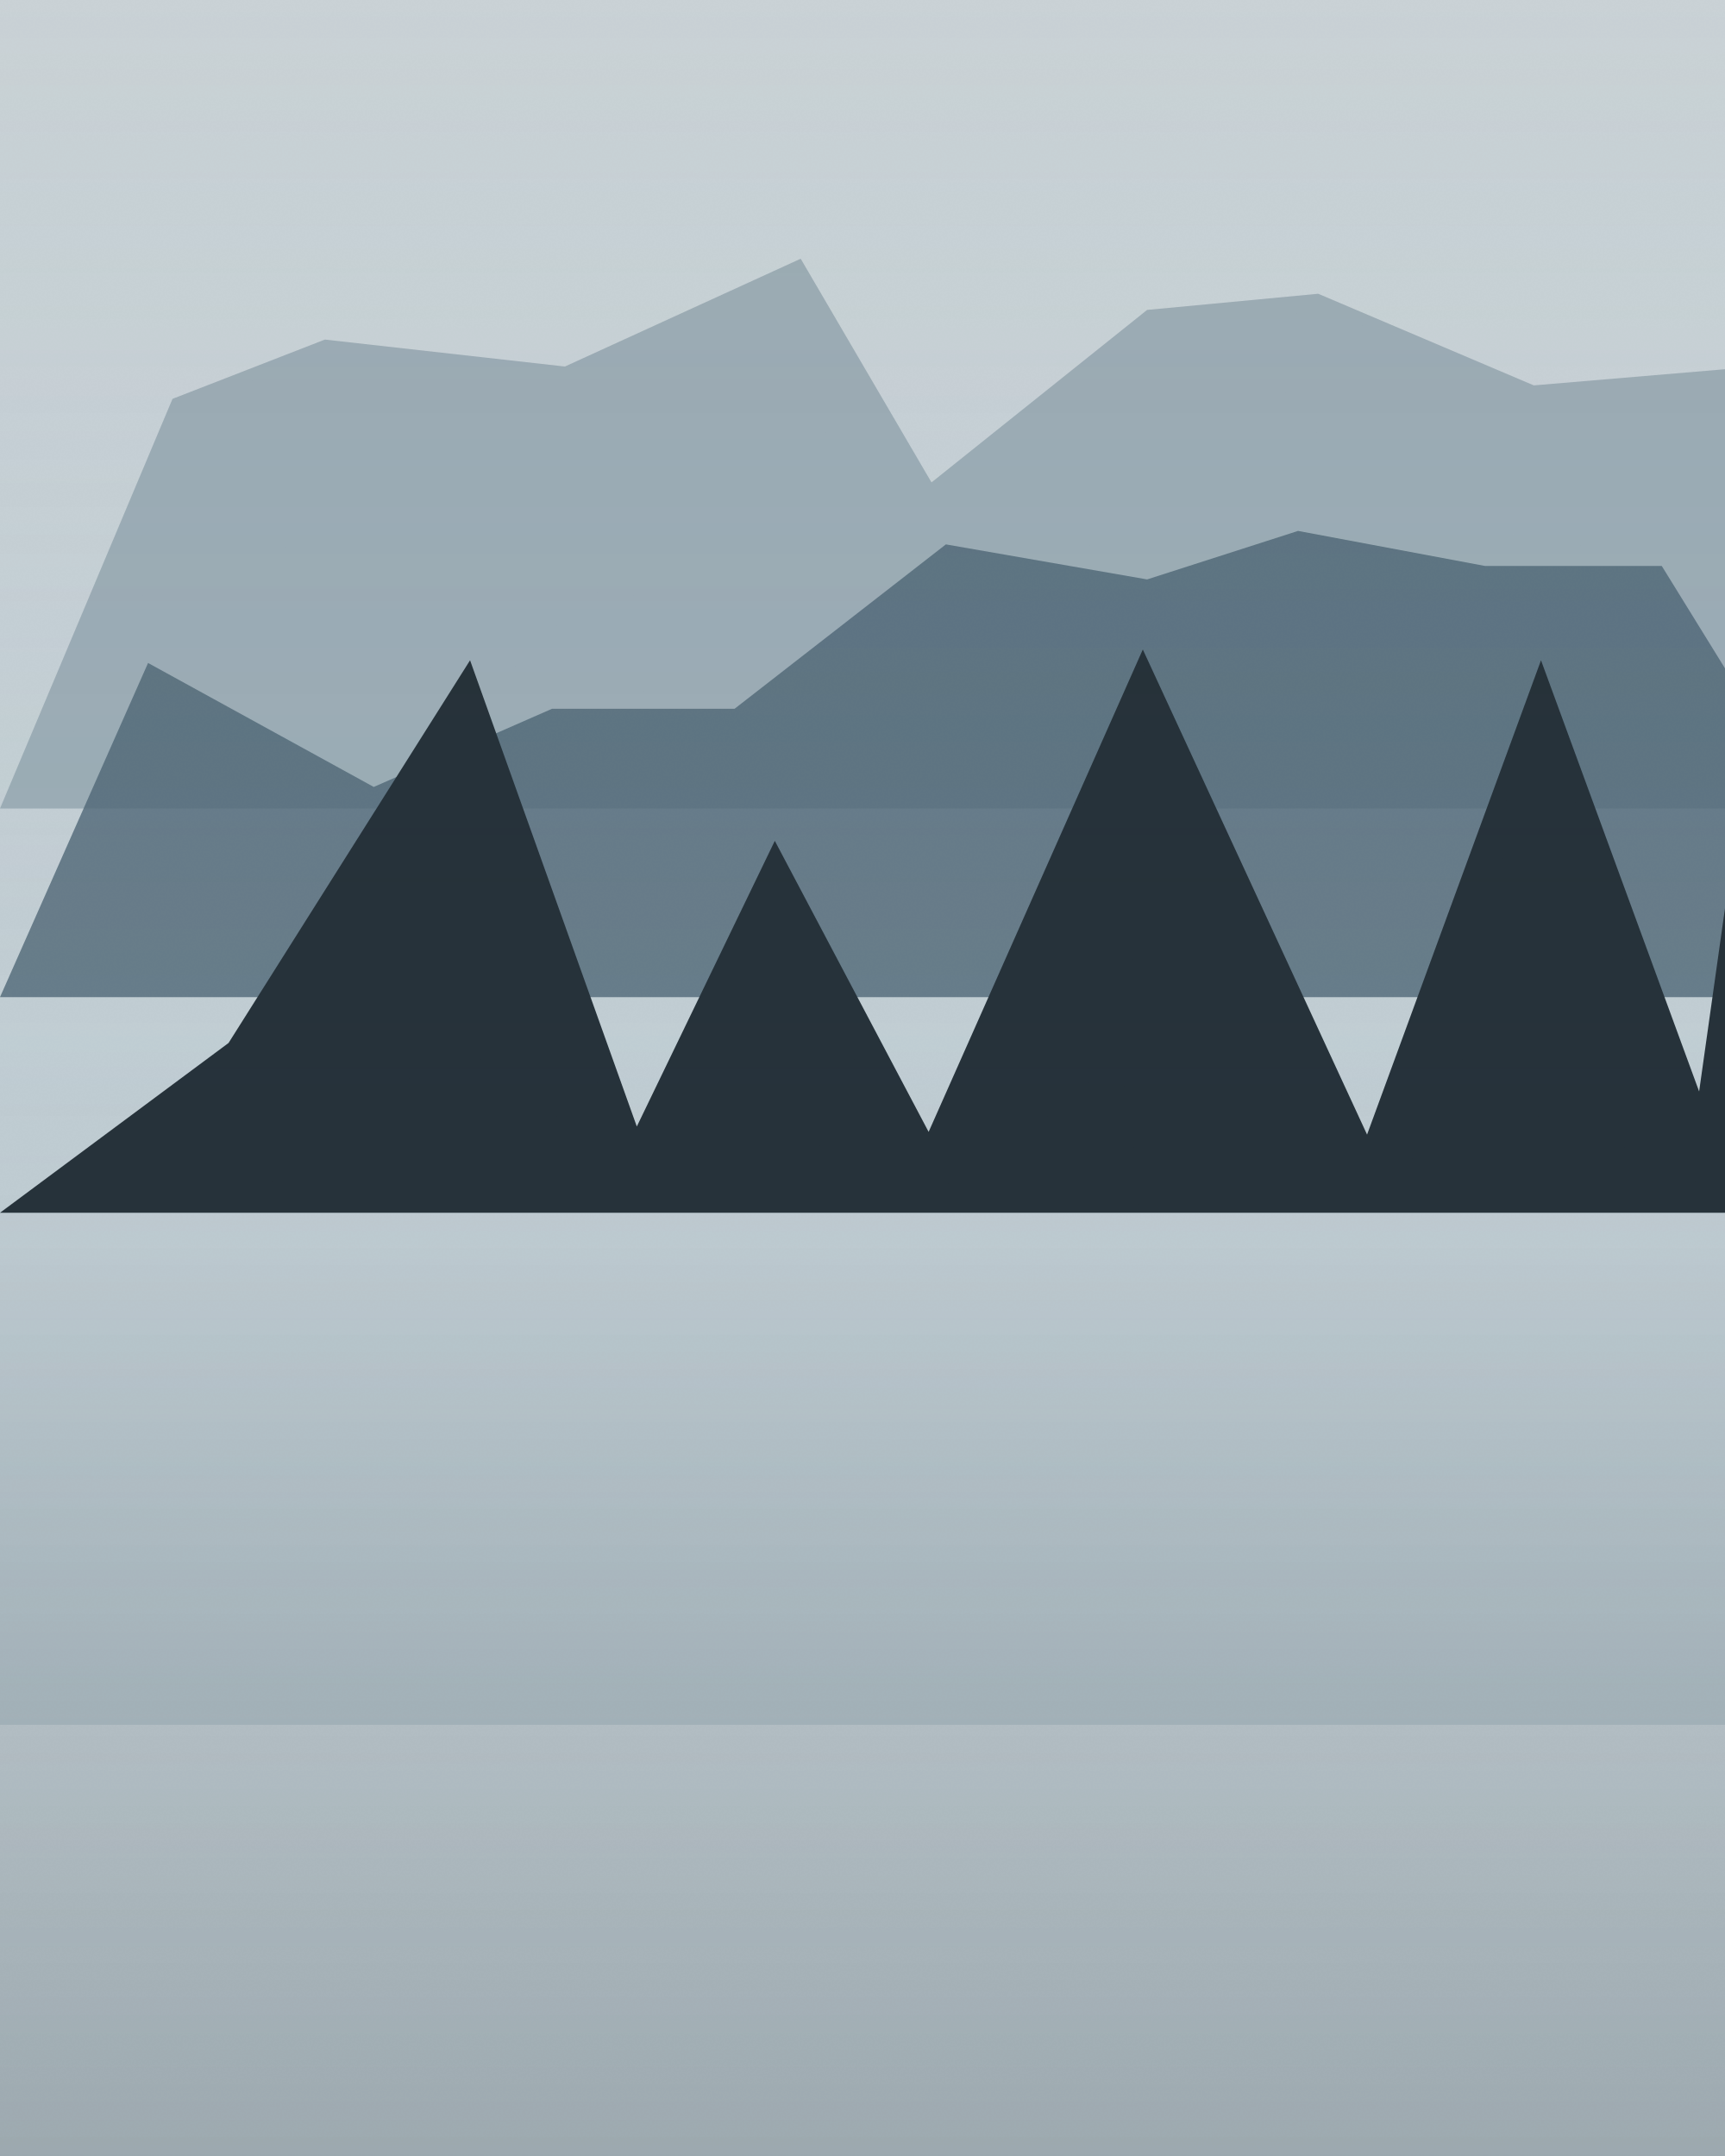
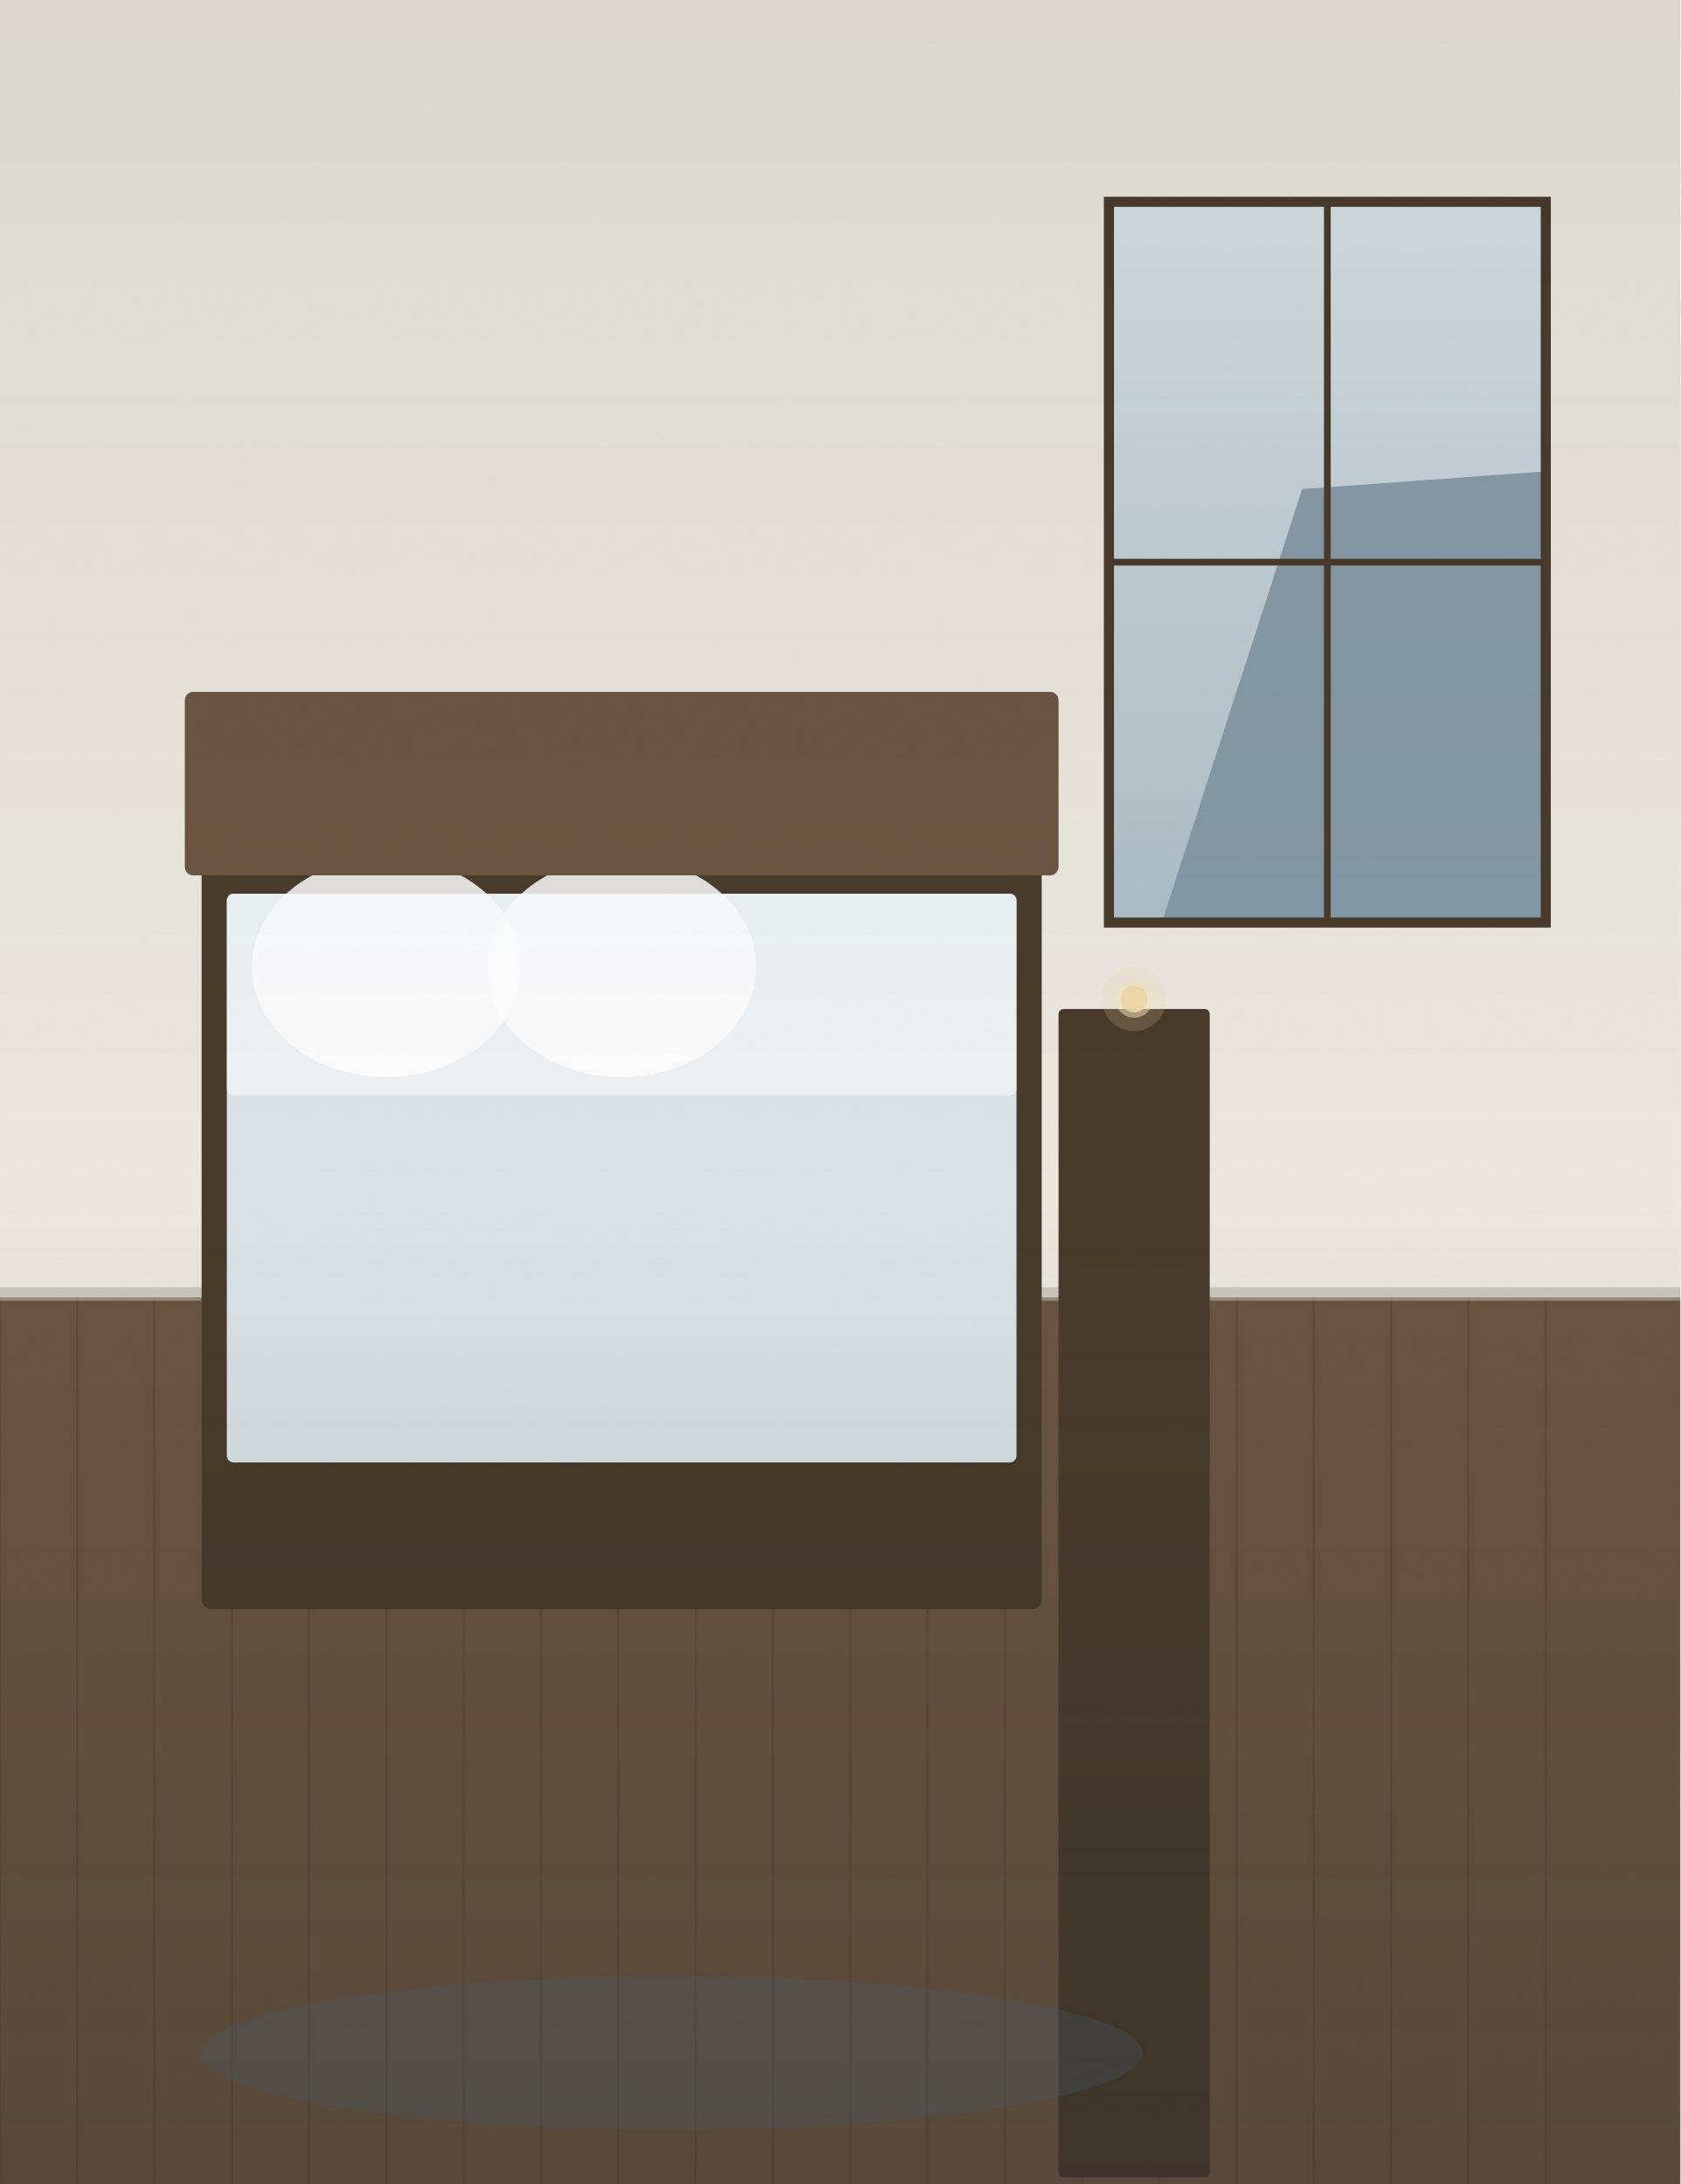
- <svg xmlns="http://www.w3.org/2000/svg" viewBox="0 0 1000 1250" width="1000" height="1250" role="img" aria-label="Dvoulůžkový pokoj">
+ <svg xmlns="http://www.w3.org/2000/svg" viewBox="0 0 1000 1300" width="1000" height="1300" role="img" aria-label="Dvoulůžkový pokoj">
+   <rect width="1000" height="1300" fill="#F5F6F4" />
+   <rect width="1000" height="858.0" fill="#EDE9E0" />
+   <rect y="772.2" width="1000" height="527.8" fill="#6B5642" />
+   <line x1="0" y1="772.2" x2="0" y2="1300" stroke="#4A3B2C" stroke-width="1.5" opacity="0.35" />
+   <line x1="46" y1="772.2" x2="46" y2="1300" stroke="#4A3B2C" stroke-width="1.5" opacity="0.35" />
+   <line x1="92" y1="772.2" x2="92" y2="1300" stroke="#4A3B2C" stroke-width="1.5" opacity="0.35" />
+   <line x1="138" y1="772.2" x2="138" y2="1300" stroke="#4A3B2C" stroke-width="1.5" opacity="0.35" />
+   <line x1="184" y1="772.2" x2="184" y2="1300" stroke="#4A3B2C" stroke-width="1.5" opacity="0.35" />
+   <line x1="230" y1="772.2" x2="230" y2="1300" stroke="#4A3B2C" stroke-width="1.5" opacity="0.35" />
+   <line x1="276" y1="772.2" x2="276" y2="1300" stroke="#4A3B2C" stroke-width="1.5" opacity="0.35" />
+   <line x1="322" y1="772.2" x2="322" y2="1300" stroke="#4A3B2C" stroke-width="1.5" opacity="0.35" />
+   <line x1="368" y1="772.2" x2="368" y2="1300" stroke="#4A3B2C" stroke-width="1.5" opacity="0.35" />
+   <line x1="414" y1="772.2" x2="414" y2="1300" stroke="#4A3B2C" stroke-width="1.5" opacity="0.35" />
+   <line x1="460" y1="772.2" x2="460" y2="1300" stroke="#4A3B2C" stroke-width="1.5" opacity="0.35" />
+   <line x1="506" y1="772.2" x2="506" y2="1300" stroke="#4A3B2C" stroke-width="1.5" opacity="0.35" />
+   <line x1="552" y1="772.2" x2="552" y2="1300" stroke="#4A3B2C" stroke-width="1.5" opacity="0.35" />
+   <line x1="598" y1="772.2" x2="598" y2="1300" stroke="#4A3B2C" stroke-width="1.5" opacity="0.35" />
+   <line x1="644" y1="772.2" x2="644" y2="1300" stroke="#4A3B2C" stroke-width="1.5" opacity="0.35" />
+   <line x1="690" y1="772.2" x2="690" y2="1300" stroke="#4A3B2C" stroke-width="1.5" opacity="0.35" />
+   <line x1="736" y1="772.2" x2="736" y2="1300" stroke="#4A3B2C" stroke-width="1.5" opacity="0.35" />
+   <line x1="782" y1="772.2" x2="782" y2="1300" stroke="#4A3B2C" stroke-width="1.5" opacity="0.35" />
+   <line x1="828" y1="772.2" x2="828" y2="1300" stroke="#4A3B2C" stroke-width="1.5" opacity="0.35" />
+   <line x1="874" y1="772.2" x2="874" y2="1300" stroke="#4A3B2C" stroke-width="1.5" opacity="0.35" />
+   <line x1="920" y1="772.2" x2="920" y2="1300" stroke="#4A3B2C" stroke-width="1.5" opacity="0.35" />
+   <rect y="766.2" width="1000" height="8" fill="#B8B2A4" opacity="0.6" />
+   <g transform="translate(660.0,120.12)">
+     <defs>
+       <linearGradient id="winview-660-120" x1="0" y1="0" x2="0" y2="1">
+         <stop offset="0%" stop-color="#DCE4E8" />
+         <stop offset="100%" stop-color="#AEC0C8" />
+       </linearGradient>
+     </defs>
+     <rect width="260.0" height="429.0" fill="url(#winview-660-120)" />
+     <svg width="260.0" height="429.0" viewBox="0 0 260.0 429.0">
+       <path d="M0,526 L115,171 L266,160 L280,214 L280,526 Z" fill="#7E93A0" opacity="0.85" />
+     </svg>
+     <rect width="260.0" height="429.0" fill="none" stroke="#4A3B2C" stroke-width="6" />
+     <line x1="130.0" y1="0" x2="130.0" y2="429.0" stroke="#4A3B2C" stroke-width="4" />
+     <line x1="0" y1="214.5" x2="260.0" y2="214.5" stroke="#4A3B2C" stroke-width="4" />
+   </g>
+   <g transform="translate(120.0,411.84)">
+     <rect x="0" y="81.9" width="500.0" height="464.1" rx="6" fill="#4A3B2C" />
+     <rect x="15.0" y="120.12" width="470.0" height="338.52" rx="4" fill="#DCE4E8" />
+     <rect x="15.0" y="120.12" width="470.0" height="120.12" rx="4" fill="#FFFFFF" opacity="0.55" />
+     <ellipse cx="110.0" cy="163.8" rx="80.0" ry="65.52" fill="#FFFFFF" opacity="0.85" />
+     <ellipse cx="250.0" cy="163.8" rx="80.0" ry="65.52" fill="#FFFFFF" opacity="0.85" />
+     <rect x="-10.0" y="0" width="520.0" height="109.2" rx="5" fill="#6B5642" />
+   </g>
+   <rect x="630.0" y="600.6" width="90.0" height="695.4" fill="#4A3B2C" rx="3" />
+   <circle cx="675.0" cy="594.6" r="19.2" fill="#F0D9A6" opacity="0.18" />
+   <circle cx="675.0" cy="594.6" r="11.2" fill="#F6E7C4" opacity="0.5" />
+   <circle cx="675.0" cy="594.6" r="8" fill="#F0D9A6" opacity="0.9" />
+   <ellipse cx="400.0" cy="1222.0" rx="280.0" ry="45.5" fill="#516979" opacity="0.3" />
  <defs>
-     <linearGradient id="sky-3" x1="0" y1="0" x2="0" y2="1">
-       <stop offset="0%" stop-color="#DCE4E8" />
-       <stop offset="100%" stop-color="#A9BAC2" />
+     <filter id="grain-3">
+       <feTurbulence type="fractalNoise" baseFrequency="0.85" numOctaves="2" stitchTiles="stitch" />
+       <feColorMatrix type="matrix" values="0 0 0 0 0  0 0 0 0 0  0 0 0 0 0  0 0 0 0.025 0" />
+     </filter>
+     <linearGradient id="vig-3" x1="0" y1="0" x2="0" y2="1">
+       <stop offset="0%" stop-color="#161E23" stop-opacity="0.08" />
+       <stop offset="55%" stop-color="#161E23" stop-opacity="0" />
+       <stop offset="100%" stop-color="#161E23" stop-opacity="0.22" />
    </linearGradient>
-     <linearGradient id="vig-3" x1="0" y1="0" x2="0" y2="1">
-       <stop offset="0%" stop-color="#26323A" stop-opacity="0.10" />
-       <stop offset="55%" stop-color="#26323A" stop-opacity="0" />
-       <stop offset="100%" stop-color="#26323A" stop-opacity="0.22" />
-     </linearGradient>
-     <filter id="grain-3">
-       <feTurbulence type="fractalNoise" baseFrequency="0.9" numOctaves="2" stitchTiles="stitch" result="noise" />
-       <feColorMatrix in="noise" type="matrix" values="0 0 0 0 0  0 0 0 0 0  0 0 0 0 0  0 0 0 0.02 0" />
-     </filter>
  </defs>
-   <rect width="1000" height="1250" fill="url(#sky-3)" />
-   <g transform="scale(0.8333333,1.5625)">
-     <path d="M0,300 L120,148 L226,126 L393,136 L557,96 L648,179 L798,115 L917,109 L1067,143 L1200,137 L1200,300 Z" fill="#7E93A0" opacity="0.55" />
-     <path d="M0,300 L103,176 L260,222 L384,193 L511,193 L658,132 L798,145 L903,127 L1033,140 L1156,140 L1200,178 L1200,300 Z" fill="#516979" opacity="0.8" transform="translate(0,70)" />
-     <path d="M0,300 L159,237 L327,95 L443,268 L539,162 L646,270 L795,91 L951,271 L1072,95 L1182,255 L1200,187 L1200,300 Z" fill="#26323A" transform="translate(0,150)" />
-     <rect x="0" y="640" width="1200" height="160" fill="#FFFFFF" opacity="0.25" />
-   </g>
-   <rect width="1000" height="1250" filter="url(#grain-3)" opacity="0.6" />
-   <rect width="1000" height="1250" fill="url(#vig-3)" />
+   <rect width="1000" height="1300" filter="url(#grain-3)" opacity="0.5" />
+   <rect width="1000" height="1300" fill="url(#vig-3)" />
</svg>
